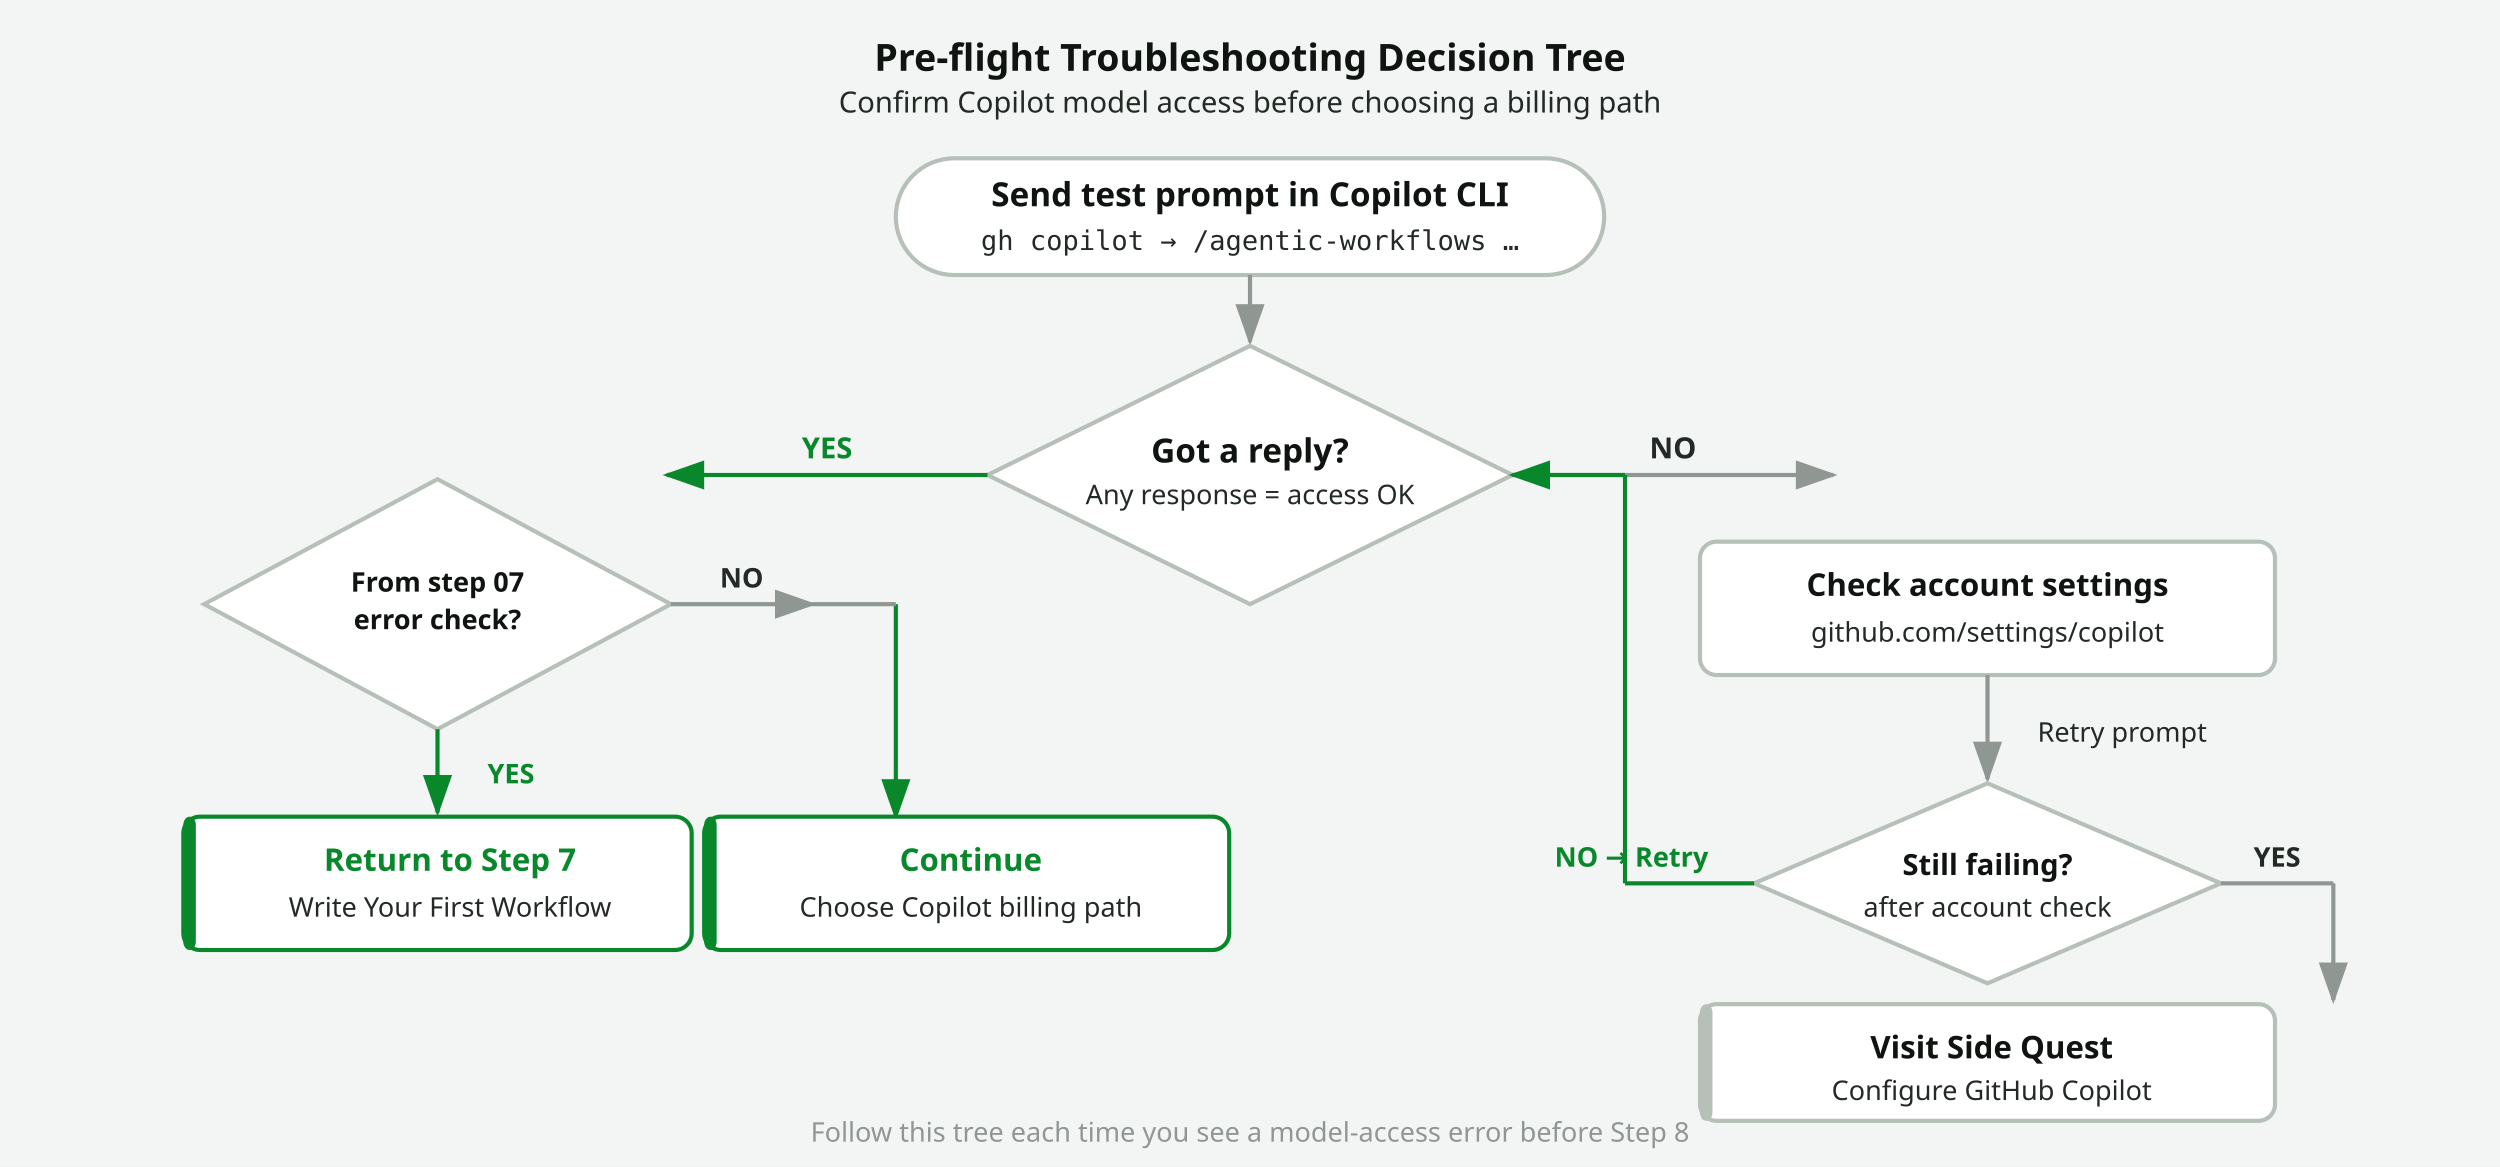
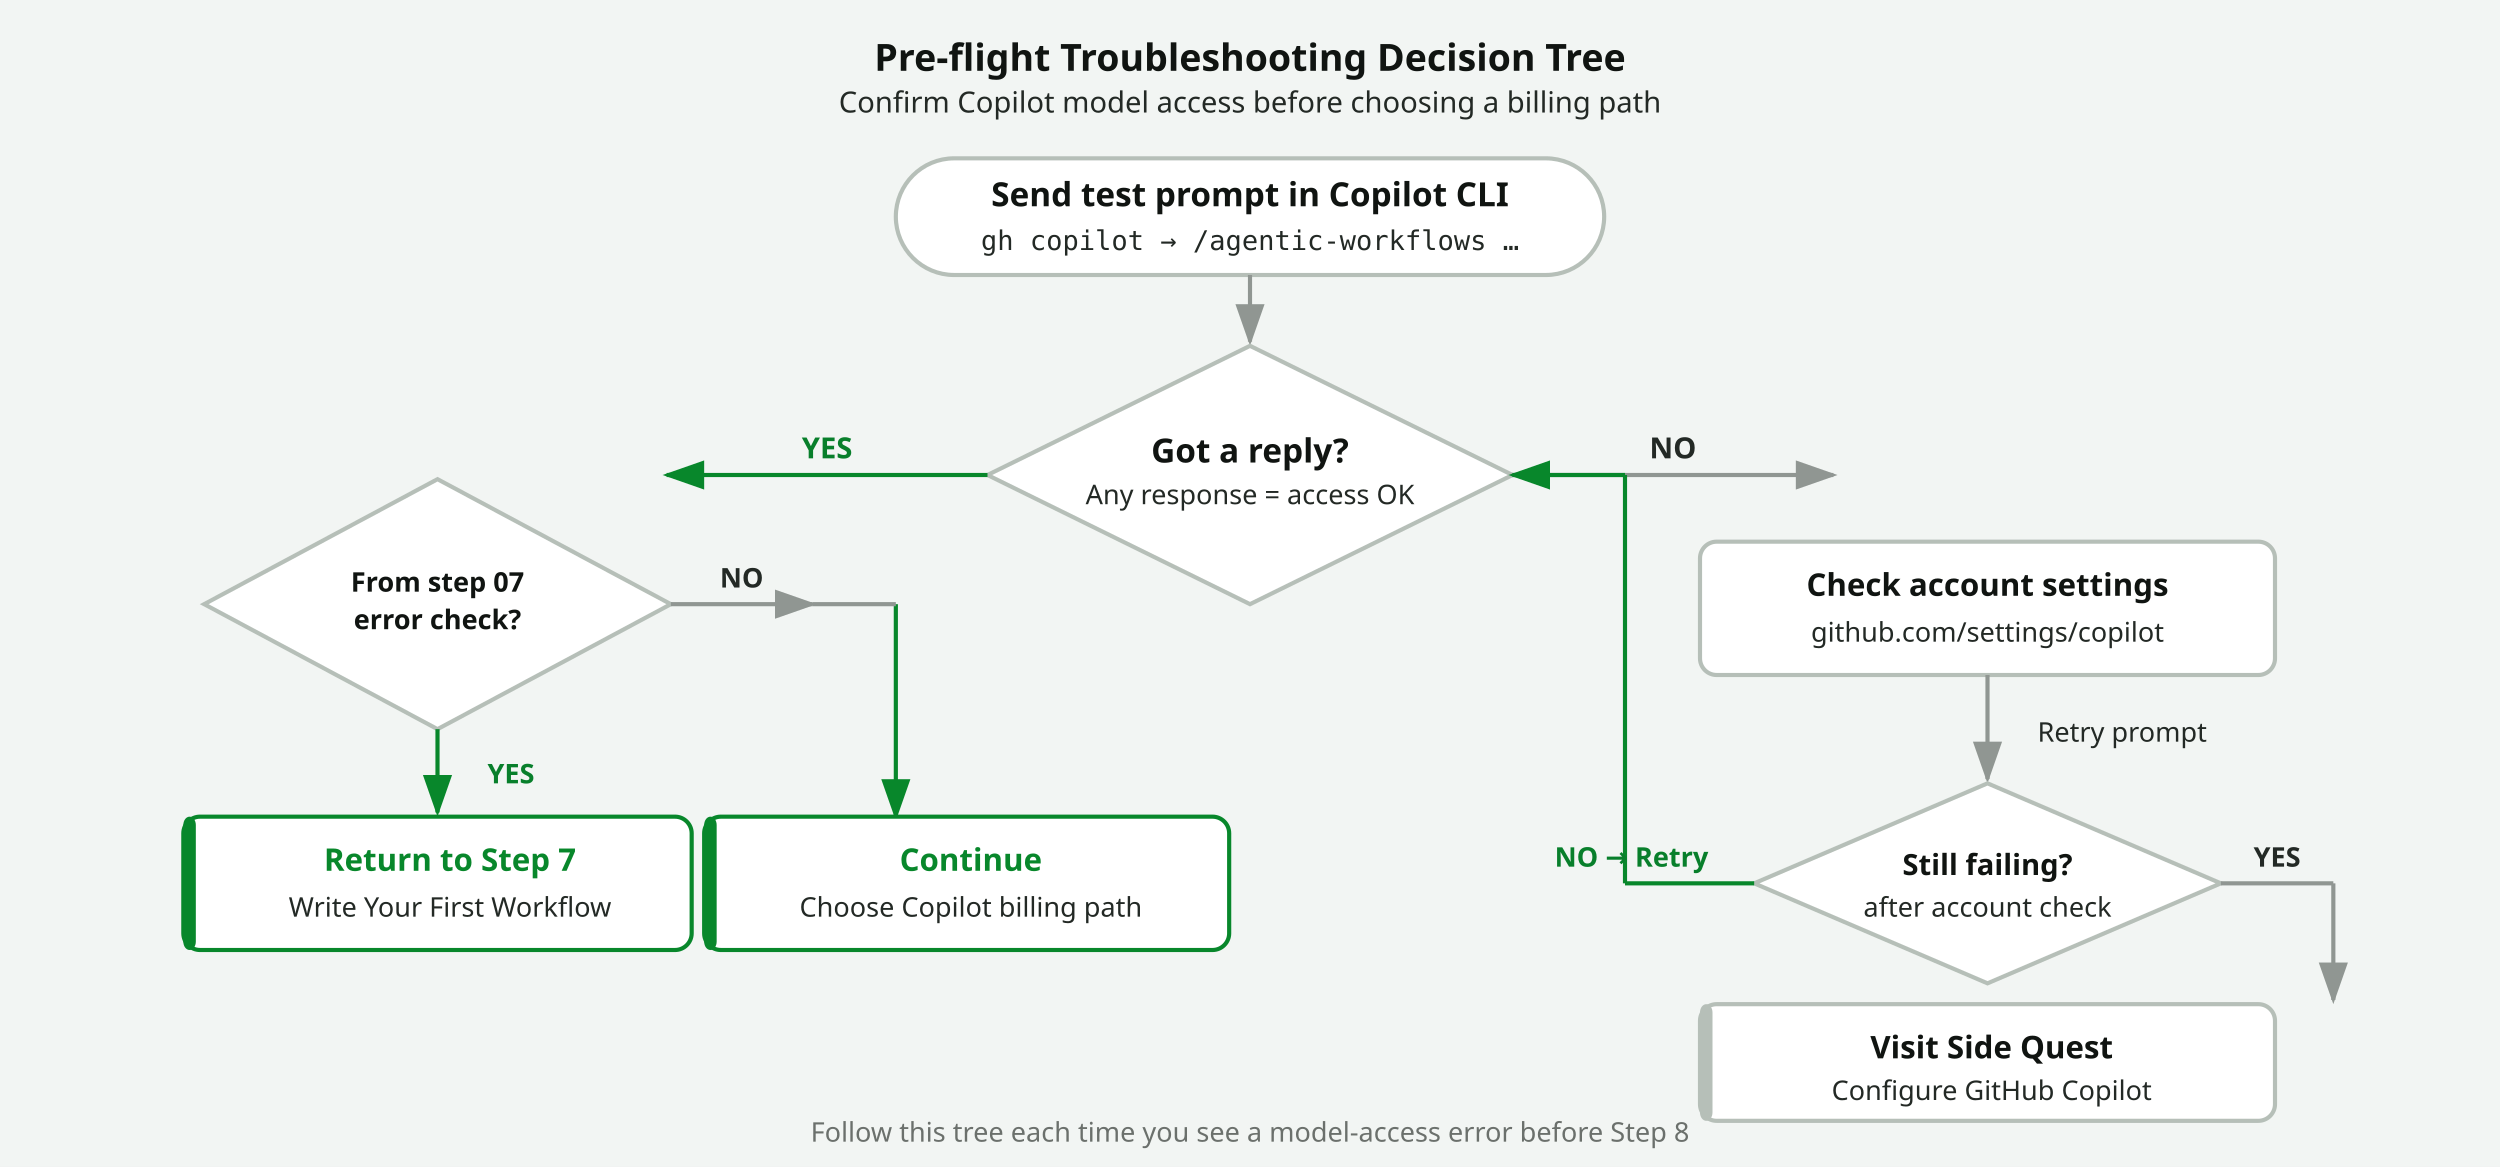
<svg xmlns="http://www.w3.org/2000/svg" width="1200" height="560" viewBox="0 0 1200 560" role="img" aria-label="Pre-flight troubleshooting decision tree: send a test prompt, then follow YES or NO branches to either continue the workshop or fix model access" data-visual-kind="diagram" data-visual-id="07d-preflight-troubleshoot">
  <defs>
    <marker id="arrow" markerWidth="10" markerHeight="7" refX="9" refY="3.5" orient="auto">
      <polygon points="0 0, 10 3.5, 0 7" fill="#909692" />
    </marker>
    <marker id="arrowGreen" markerWidth="10" markerHeight="7" refX="9" refY="3.5" orient="auto">
      <polygon points="0 0, 10 3.5, 0 7" fill="#08872b" />
    </marker>
    <marker id="arrowAmber" markerWidth="10" markerHeight="7" refX="9" refY="3.5" orient="auto">
      <polygon points="0 0, 10 3.5, 0 7" fill="#b6bfb8" />
    </marker>
  </defs>
  <rect width="1200" height="560" fill="#f2f5f3" />
  <text x="600" y="34" text-anchor="middle" font-family="'Mona Sans', ui-sans-serif, system-ui, sans-serif" font-size="18" font-weight="700" fill="#101411">Pre-flight Troubleshooting Decision Tree</text>
  <text x="600" y="54" text-anchor="middle" font-family="'Mona Sans', ui-sans-serif, system-ui, sans-serif" font-size="14" font-weight="400" fill="#232925">Confirm Copilot model access before choosing a billing path</text>
  <rect x="430" y="76" width="340" height="56" rx="28" fill="#ffffff" stroke="#b6bfb8" stroke-width="2" data-node="start" />
  <text x="600" y="99" text-anchor="middle" font-family="'Mona Sans', ui-sans-serif, system-ui, sans-serif" font-size="16" font-weight="600" fill="#101411">Send test prompt in Copilot CLI</text>
  <text x="600" y="120" text-anchor="middle" font-family="'Mona Sans Mono', ui-monospace, monospace" font-size="13" fill="#232925">gh copilot → /agentic-workflows …</text>
  <line x1="600" y1="132" x2="600" y2="164" stroke="#909692" stroke-width="2" marker-end="url(#arrow)" />
  <polygon points="600,166 726,228 600,290 474,228" fill="#ffffff" stroke="#b6bfb8" stroke-width="2" data-node="decision-reply" />
  <text x="600" y="222" text-anchor="middle" font-family="'Mona Sans', ui-sans-serif, system-ui, sans-serif" font-size="16" font-weight="700" fill="#101411">Got a reply?</text>
  <text x="600" y="242" text-anchor="middle" font-family="'Mona Sans', ui-sans-serif, system-ui, sans-serif" font-size="13" fill="#232925">Any response = access OK</text>
  <line x1="474" y1="228" x2="320" y2="228" stroke="#08872b" stroke-width="2" marker-end="url(#arrowGreen)" />
-   <text x="397" y="220" text-anchor="middle" font-family="'Mona Sans', ui-sans-serif, system-ui, sans-serif" font-size="14" font-weight="700" fill="#08872b">YES</text>
+   <text x="397" y="220" text-anchor="middle" font-family="'Mona Sans', ui-sans-serif, system-ui, sans-serif" font-size="14" font-weight="700" fill="#087f2b">YES</text>
  <line x1="726" y1="228" x2="880" y2="228" stroke="#909692" stroke-width="2" marker-end="url(#arrow)" />
  <text x="803" y="220" text-anchor="middle" font-family="'Mona Sans', ui-sans-serif, system-ui, sans-serif" font-size="14" font-weight="700" fill="#232925">NO</text>
  <polygon points="210,230 322,290 210,350 98,290" fill="#ffffff" stroke="#b6bfb8" stroke-width="2" data-node="decision-entrypoint" />
  <text x="210" y="284" text-anchor="middle" font-family="'Mona Sans', ui-sans-serif, system-ui, sans-serif" font-size="13" font-weight="600" fill="#101411">From step 07</text>
  <text x="210" y="302" text-anchor="middle" font-family="'Mona Sans', ui-sans-serif, system-ui, sans-serif" font-size="13" font-weight="600" fill="#101411">error check?</text>
  <line x1="210" y1="350" x2="210" y2="390" stroke="#08872b" stroke-width="2" marker-end="url(#arrowGreen)" />
-   <text x="234" y="376" text-anchor="start" font-family="'Mona Sans', ui-sans-serif, system-ui, sans-serif" font-size="13" font-weight="700" fill="#08872b">YES</text>
+   <text x="234" y="376" text-anchor="start" font-family="'Mona Sans', ui-sans-serif, system-ui, sans-serif" font-size="13" font-weight="700" fill="#087f2b">YES</text>
  <rect x="88" y="392" width="244" height="64" rx="8" fill="#ffffff" stroke="#08872b" stroke-width="2" data-node="return-step7" />
  <rect x="88" y="392" width="6" height="64" rx="4" fill="#08872b" />
  <text x="216" y="418" text-anchor="middle" font-family="'Mona Sans', ui-sans-serif, system-ui, sans-serif" font-size="15" font-weight="700" fill="#08872b">Return to Step 7</text>
  <text x="216" y="440" text-anchor="middle" font-family="'Mona Sans', ui-sans-serif, system-ui, sans-serif" font-size="13" fill="#232925">Write Your First Workflow</text>
  <line x1="322" y1="290" x2="390" y2="290" stroke="#909692" stroke-width="2" marker-end="url(#arrow)" />
  <text x="356" y="282" text-anchor="middle" font-family="'Mona Sans', ui-sans-serif, system-ui, sans-serif" font-size="13" font-weight="700" fill="#232925">NO</text>
  <line x1="430" y1="290" x2="430" y2="392" stroke="#08872b" stroke-width="2" marker-end="url(#arrowGreen)" />
  <line x1="390" y1="290" x2="430" y2="290" stroke="#909692" stroke-width="2" />
  <rect x="338" y="392" width="252" height="64" rx="8" fill="#ffffff" stroke="#08872b" stroke-width="2" data-node="continue-billing" />
  <rect x="338" y="392" width="6" height="64" rx="4" fill="#08872b" />
  <text x="466" y="418" text-anchor="middle" font-family="'Mona Sans', ui-sans-serif, system-ui, sans-serif" font-size="15" font-weight="700" fill="#08872b">Continue</text>
  <text x="466" y="440" text-anchor="middle" font-family="'Mona Sans', ui-sans-serif, system-ui, sans-serif" font-size="13" fill="#232925">Choose Copilot billing path</text>
  <rect x="816" y="260" width="276" height="64" rx="8" fill="#ffffff" stroke="#b6bfb8" stroke-width="2" data-node="check-settings" />
  <text x="954" y="286" text-anchor="middle" font-family="'Mona Sans', ui-sans-serif, system-ui, sans-serif" font-size="15" font-weight="600" fill="#101411">Check account settings</text>
  <text x="954" y="308" text-anchor="middle" font-family="'Mona Sans', ui-sans-serif, system-ui, sans-serif" font-size="13" fill="#232925">github.com/settings/copilot</text>
  <line x1="954" y1="324" x2="954" y2="374" stroke="#909692" stroke-width="2" marker-end="url(#arrow)" />
  <text x="978" y="356" text-anchor="start" font-family="'Mona Sans', ui-sans-serif, system-ui, sans-serif" font-size="13" fill="#232925">Retry prompt</text>
  <polygon points="954,376 1066,424 954,472 842,424" fill="#ffffff" stroke="#b6bfb8" stroke-width="2" data-node="decision-still-failing" />
  <text x="954" y="420" text-anchor="middle" font-family="'Mona Sans', ui-sans-serif, system-ui, sans-serif" font-size="14" font-weight="600" fill="#101411">Still failing?</text>
  <text x="954" y="440" text-anchor="middle" font-family="'Mona Sans', ui-sans-serif, system-ui, sans-serif" font-size="13" fill="#232925">after account check</text>
  <line x1="842" y1="424" x2="780" y2="424" stroke="#08872b" stroke-width="2" />
  <line x1="780" y1="424" x2="780" y2="228" stroke="#08872b" stroke-width="2" />
  <line x1="780" y1="228" x2="726" y2="228" stroke="#08872b" stroke-width="2" marker-end="url(#arrowGreen)" />
-   <text x="820" y="416" text-anchor="end" font-family="'Mona Sans', ui-sans-serif, system-ui, sans-serif" font-size="13" font-weight="700" fill="#08872b">NO → Retry</text>
+   <text x="820" y="416" text-anchor="end" font-family="'Mona Sans', ui-sans-serif, system-ui, sans-serif" font-size="13" font-weight="700" fill="#087f2b">NO → Retry</text>
  <line x1="1066" y1="424" x2="1120" y2="424" stroke="#909692" stroke-width="2" />
  <line x1="1120" y1="424" x2="1120" y2="480" stroke="#909692" stroke-width="2" marker-end="url(#arrow)" />
  <text x="1093" y="416" text-anchor="middle" font-family="'Mona Sans', ui-sans-serif, system-ui, sans-serif" font-size="13" font-weight="700" fill="#232925">YES</text>
  <rect x="816" y="482" width="276" height="56" rx="8" fill="#ffffff" stroke="#b6bfb8" stroke-width="2" data-node="side-quest" />
  <rect x="816" y="482" width="6" height="56" rx="4" fill="#b6bfb8" />
  <text x="956" y="508" text-anchor="middle" font-family="'Mona Sans', ui-sans-serif, system-ui, sans-serif" font-size="15" font-weight="600" fill="#101411">Visit Side Quest</text>
  <text x="956" y="528" text-anchor="middle" font-family="'Mona Sans', ui-sans-serif, system-ui, sans-serif" font-size="13" fill="#232925">Configure GitHub Copilot</text>
-   <text x="600" y="548" text-anchor="middle" font-family="'Mona Sans', ui-sans-serif, system-ui, sans-serif" font-size="13" fill="#909692">Follow this tree each time you see a model-access error before Step 8</text>
+   <text x="600" y="548" text-anchor="middle" font-family="'Mona Sans', ui-sans-serif, system-ui, sans-serif" font-size="13" fill="#6b706c">Follow this tree each time you see a model-access error before Step 8</text>
</svg>
